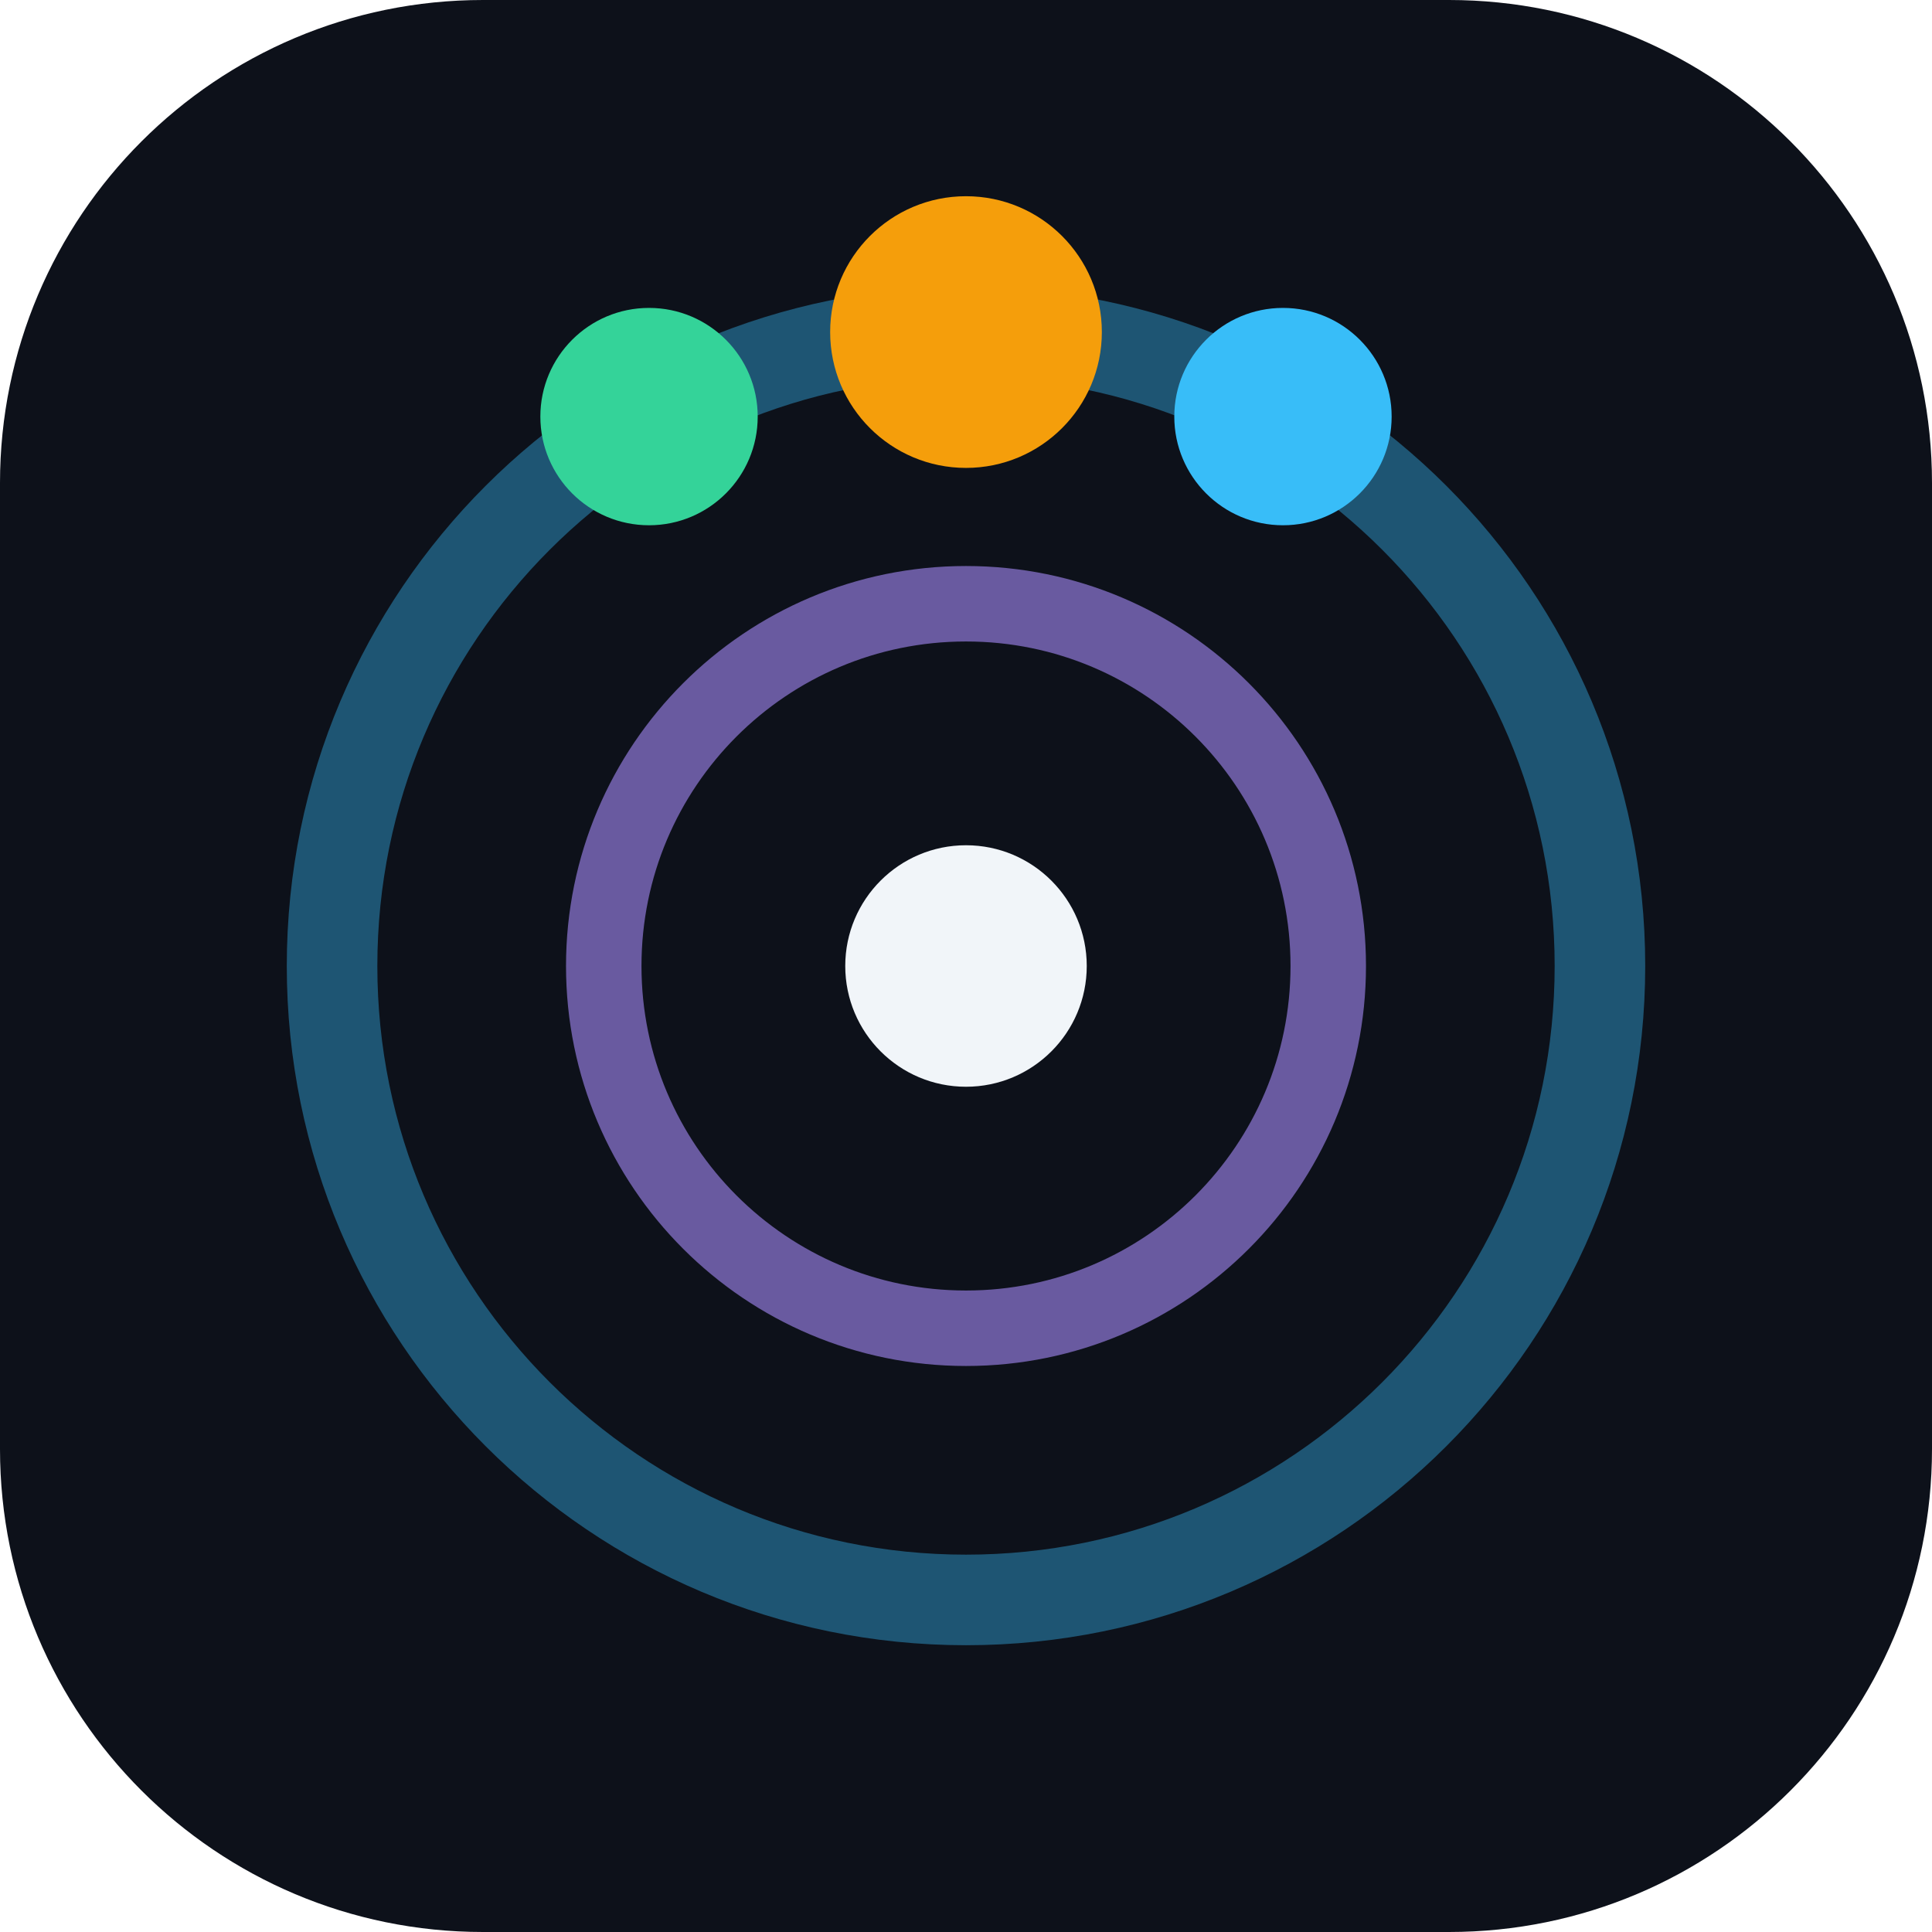
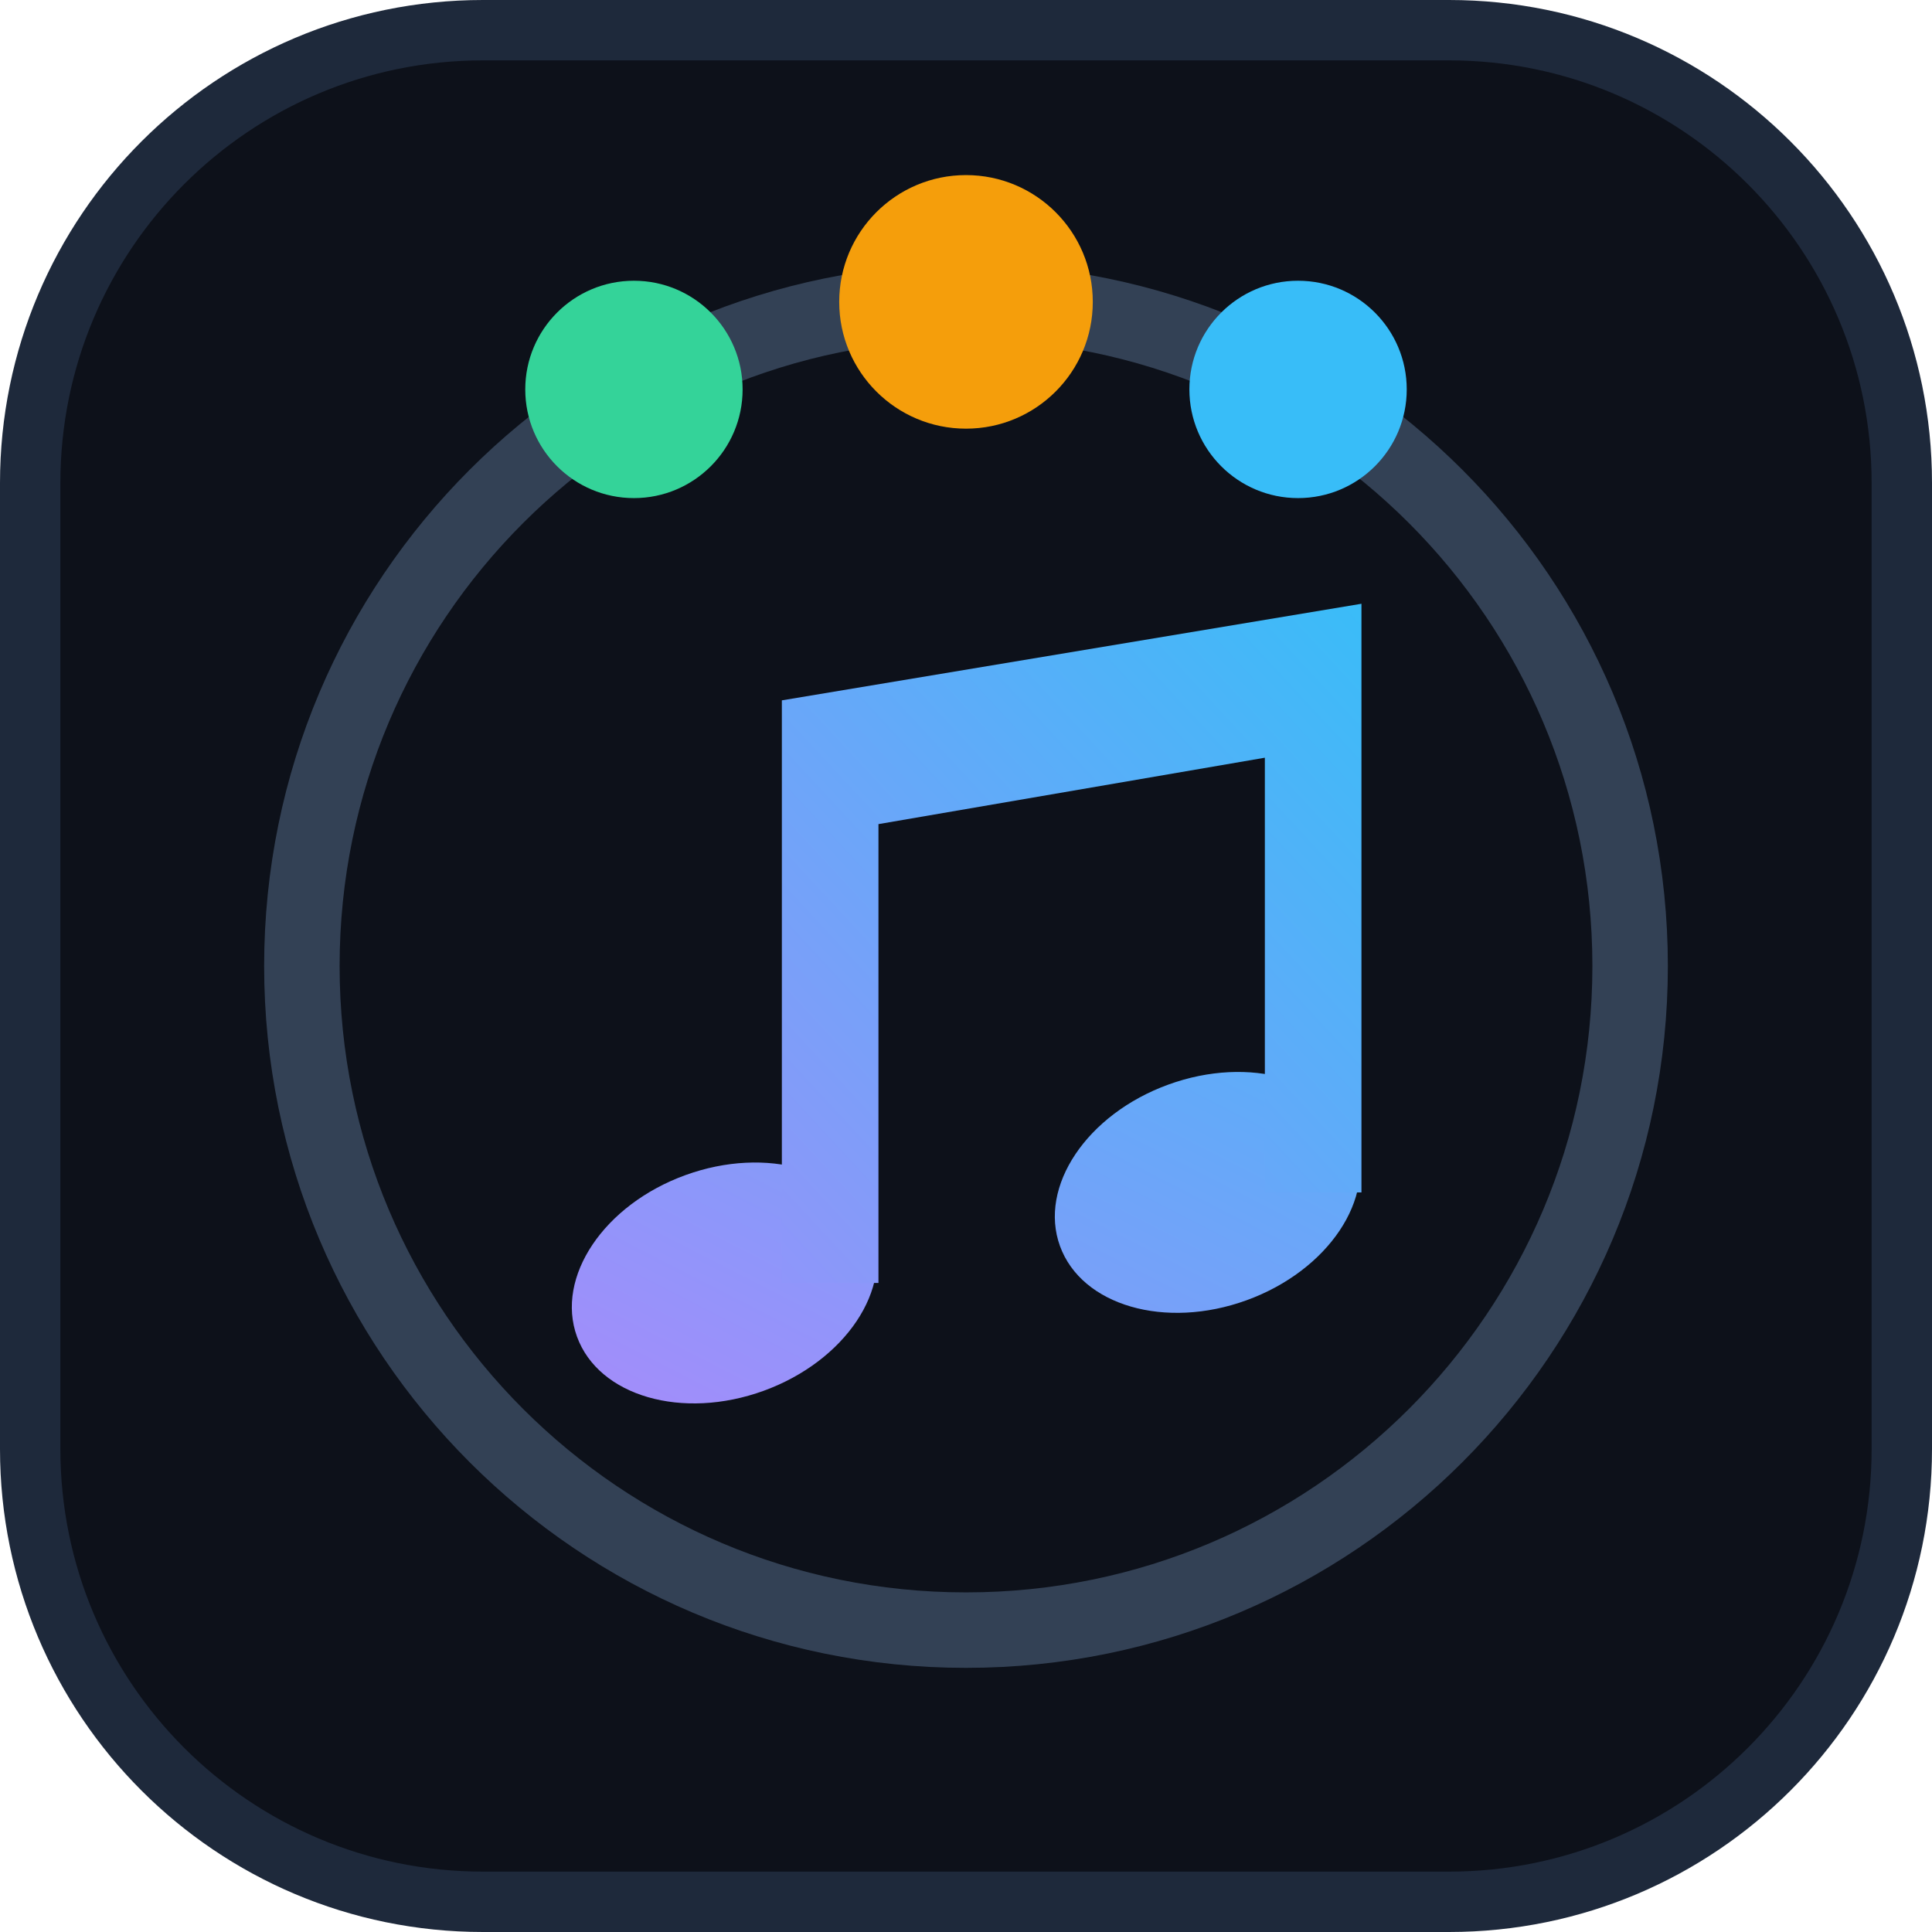
<svg xmlns="http://www.w3.org/2000/svg" viewBox="0 0 64 64">
-   <rect width="64" height="64" rx="16" fill="#0d111a" />
-   <circle cx="32" cy="32" r="21" fill="none" stroke="#38bdf8" stroke-width="3" stroke-opacity="0.4" />
-   <circle cx="32" cy="32" r="12" fill="none" stroke="#a78bfa" stroke-width="2.5" stroke-opacity="0.6" />
-   <circle cx="32" cy="11" r="4.5" fill="#f59e0b" />
-   <circle cx="42.5" cy="13.8" r="3.6" fill="#38bdf8" />
-   <circle cx="21.5" cy="13.8" r="3.6" fill="#34d399" />
-   <circle cx="32" cy="32" r="4" fill="#f1f5f9" />
+   <defs>
+     <linearGradient id="noteGrad" x1="18" y1="46" x2="46" y2="20" gradientUnits="userSpaceOnUse">
+       <stop offset="0%" stop-color="#a78bfa" />
+       <stop offset="100%" stop-color="#38bdf8" />
+     </linearGradient>
+   </defs>
+   <rect x="1" y="1" width="62" height="62" rx="15" fill="#0d111a" stroke="#1e293b" stroke-width="2" />
+   <circle cx="32" cy="32" r="22" fill="none" stroke="#334155" stroke-width="2.5" />
+   <circle cx="21" cy="12.9" r="3.6" fill="#34d399" />
+   <circle cx="32" cy="10" r="4.2" fill="#f59e0b" />
+   <circle cx="43" cy="12.9" r="3.6" fill="#38bdf8" />
+   <g fill="url(#noteGrad)">
+     <ellipse cx="24" cy="42.5" rx="5.2" ry="3.8" transform="rotate(-20 24 42.5)" />
+     <ellipse cx="40" cy="39.5" rx="5.2" ry="3.8" transform="rotate(-20 40 39.5)" />
+     <path d="M 25.9 42.5 V 23.2 L 45.1 20.0 V 39.5 H 41.9 V 25.1 L 29.1 27.3 V 42.5 Z" />
+   </g>
</svg>
